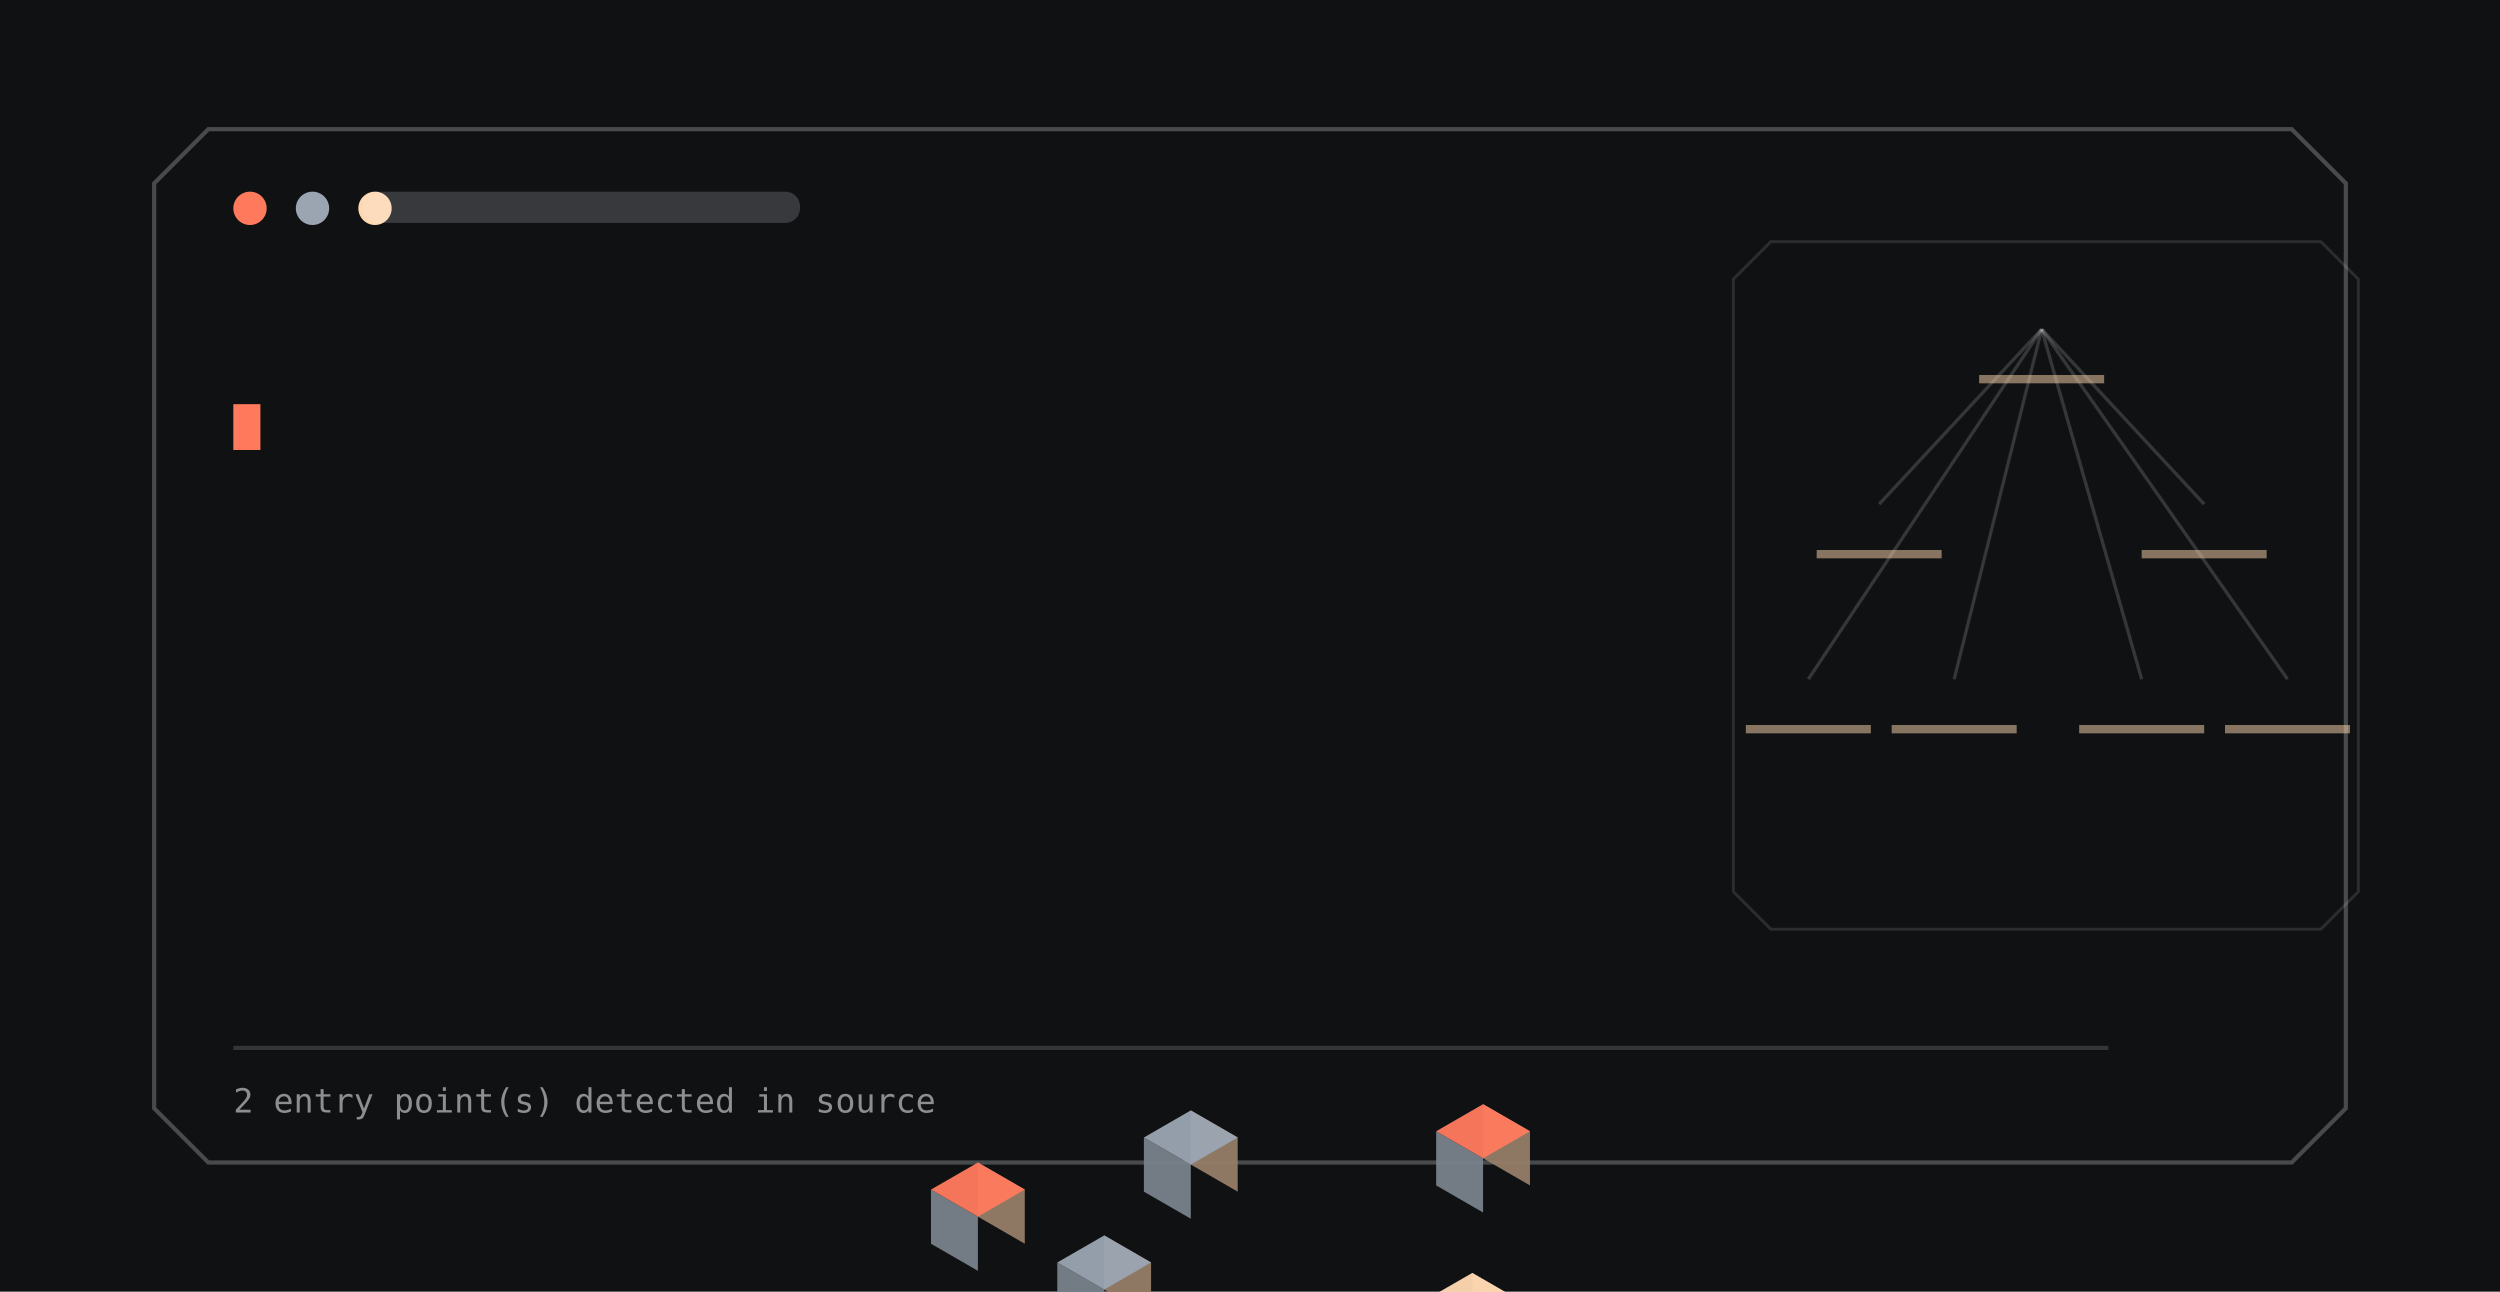
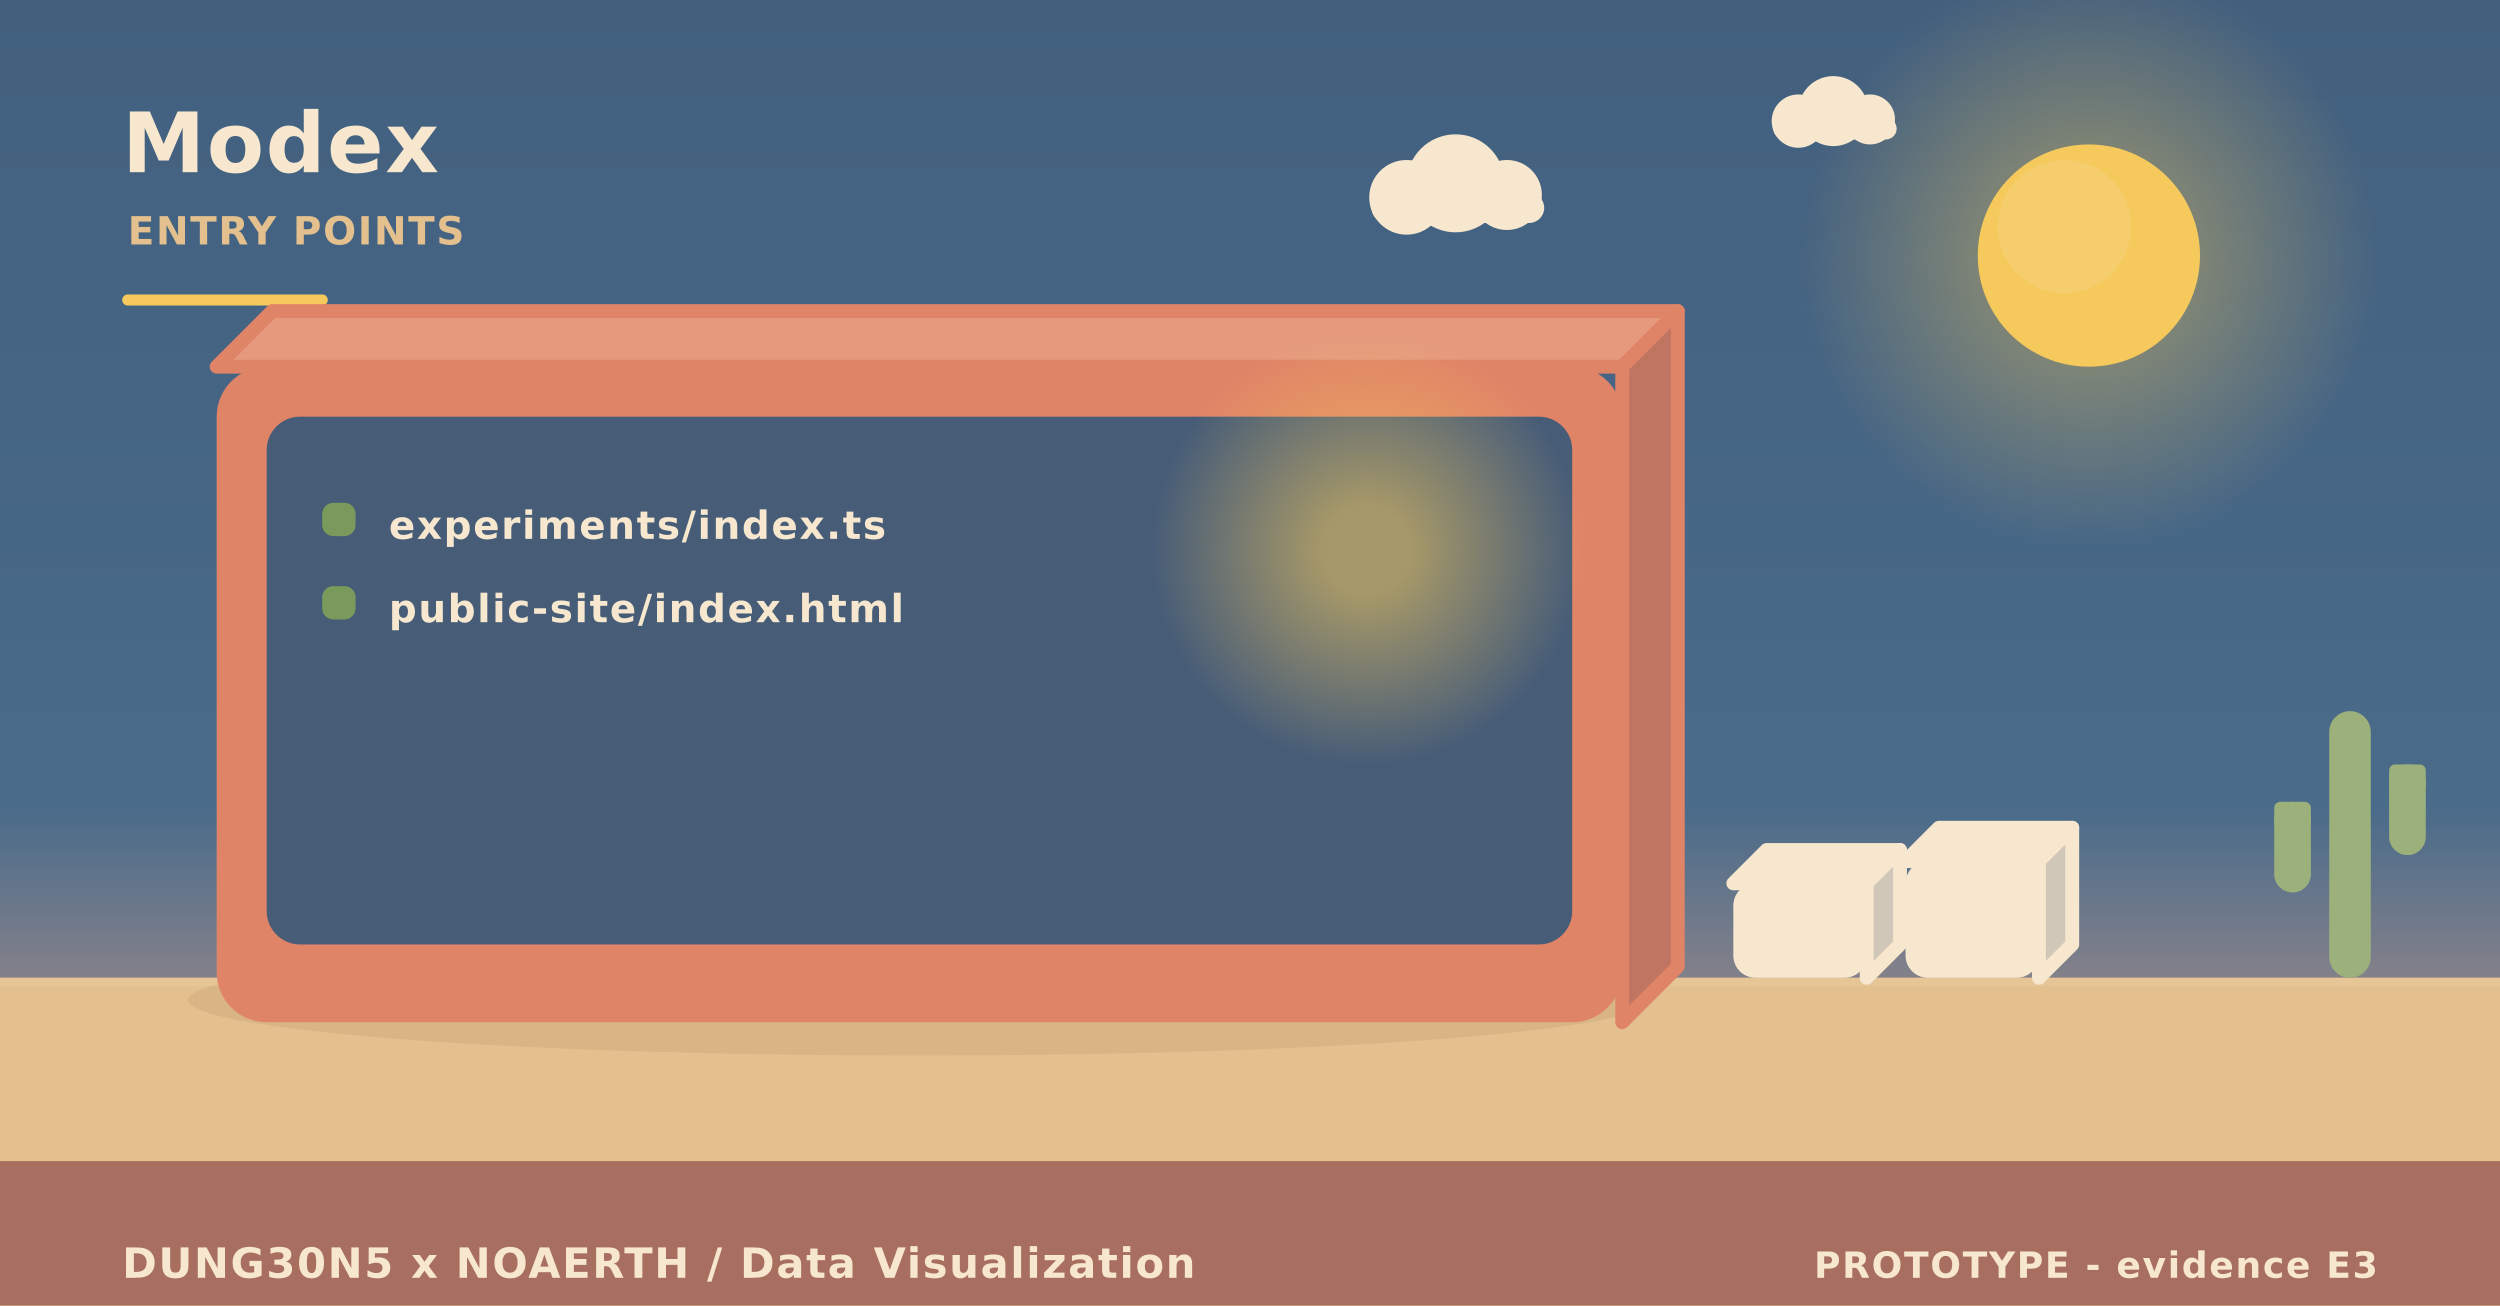
- <svg xmlns="http://www.w3.org/2000/svg" viewBox="0 0 1200 620" width="1200" height="620" role="img" aria-label="Modex command surface">
-   <rect width="1200" height="620" fill="#0f1113" />
-   <defs>
-     <linearGradient id="gt" x1="0" y1="0" x2="1" y2="1">
-       <stop offset="0%" stop-color="#ff7a5c" />
-       <stop offset="100%" stop-color="#9aa5b1" />
-     </linearGradient>
-   </defs>
-   <path d="M100.00,62.00 H1100.00 L1126.00,88.00 V532.00 L1100.00,558.00 H100.00 L74.00,532.00 V88.00 Z" fill="none" stroke="rgba(241,243,245,0.300)" stroke-width="2.00" opacity="0.85" />
-   <circle cx="120.00" cy="100.00" r="8.00" fill="#ff7a5c" opacity="1.00" />
-   <circle cx="150.00" cy="100.00" r="8.00" fill="#9aa5b1" opacity="1.00" />
-   <circle cx="180.00" cy="100.00" r="8.00" fill="#ffd8b1" opacity="1.00" />
-   <rect x="174.00" y="92.00" width="210.00" height="15.00" rx="7.00" fill="rgba(241,243,245,0.180)" opacity="1.00" />
-   <text x="112" y="148" font-family="ui-monospace,SFMono-Regular,Menlo,monospace" font-size="21" fill="rgba(241,243,245,0.800)" opacity="0">experiments/index.ts<animate attributeName="opacity" values="0;1;1;0" dur="1.5s" begin="0.0s" repeatCount="indefinite" />
-   </text>
-   <text x="112" y="182" font-family="ui-monospace,SFMono-Regular,Menlo,monospace" font-size="21" fill="rgba(241,243,245,0.800)" opacity="0">public-site/index.html<animate attributeName="opacity" values="0;1;1;0" dur="1.5s" begin="1.5s" repeatCount="indefinite" />
-   </text>
-   <rect x="112" y="194" width="13" height="22" fill="#ff7a5c">
-     <animate attributeName="opacity" values="1;0;1" dur="1.05s" begin="0s" repeatCount="indefinite" />
-   </rect>
-   <path d="M850.00,116.00 H1114.00 L1132.00,134.00 V428.00 L1114.00,446.00 H850.00 L832.00,428.00 V134.00 Z" fill="none" stroke="rgba(241,243,245,0.180)" stroke-width="1.40" opacity="0.70" />
-   <line x1="980.00" y1="158.00" x2="902.00" y2="242.00" stroke="rgba(241,243,245,0.300)" stroke-width="1.60" opacity="0.55" />
-   <line x1="980.00" y1="158.00" x2="1058.00" y2="242.00" stroke="rgba(241,243,245,0.300)" stroke-width="1.60" opacity="0.55" />
-   <line x1="980.00" y1="158.00" x2="868.00" y2="326.00" stroke="rgba(241,243,245,0.300)" stroke-width="1.60" opacity="0.55" />
-   <line x1="980.00" y1="158.00" x2="938.00" y2="326.00" stroke="rgba(241,243,245,0.300)" stroke-width="1.60" opacity="0.55" />
-   <line x1="980.00" y1="158.00" x2="1028.00" y2="326.00" stroke="rgba(241,243,245,0.300)" stroke-width="1.60" opacity="0.55" />
-   <line x1="980.00" y1="158.00" x2="1098.00" y2="326.00" stroke="rgba(241,243,245,0.300)" stroke-width="1.60" opacity="0.55" />
-   <polygon points="711.87,556.00 734.39,569.00 734.39,543.00 711.87,530.00" fill="#947d67" opacity="0.95" />
-   <polygon points="689.36,569.00 711.87,582.00 711.87,556.00 689.36,543.00" fill="#78818a" opacity="0.95" />
-   <polygon points="711.87,530.00 734.39,543.00 711.87,556.00 689.36,543.00" fill="#ff7a5c" opacity="0.95" />
+ <svg xmlns="http://www.w3.org/2000/svg" width="900" height="470" viewBox="0 0 900 470" role="img" aria-label="Modex - how it is operated">
+   <linearGradient id="skyt" x1="0" y1="0" x2="0" y2="1">
+     <stop offset="0" stop-color="#425f7e" />
+     <stop offset="0.62" stop-color="#4a6b8a" />
+     <stop offset="1" stop-color="#f3ad8a" />
+   </linearGradient>
+   <rect width="900" height="470" fill="url(#skyt)" />
+   <radialGradient id="sunt">
+     <stop offset="0.35" stop-color="#f5c95c" stop-opacity="0.34" />
+     <stop offset="1" stop-color="#f5c95c" stop-opacity="0" />
+   </radialGradient>
+   <circle cx="752" cy="92" r="104" fill="url(#sunt)" />
+   <circle cx="752" cy="92" r="40" fill="#f5c95c" />
+   <circle cx="743.2" cy="81.6" r="24" fill="#f5d27e" opacity="0.5" />
  <g>
-     <rect x="950.00" y="180.00" width="60.00" height="4.00" rx="0.00" fill="rgba(255,216,177,0.500)" opacity="1.00" />
-     <animate attributeName="opacity" values="0.25;1.0;0.25" dur="14.2s" begin="0.0s" repeatCount="indefinite" />
+     <circle cx="524" cy="66" r="17.64" fill="#f6e7ce" />
+     <circle cx="506.36" cy="71.04" r="13.44" fill="#f6e7ce" />
+     <circle cx="542.48" cy="70.2" r="12.6" fill="#f6e7ce" />
+     <rect x="493.76" y="69.36" width="62.16" height="10.92" rx="5.46" fill="#f6e7ce" />
+     <animateTransform attributeName="transform" type="translate" values="0 0;24 0;0 0" dur="36s" begin="0s" repeatCount="indefinite" />
  </g>
-   <polygon points="571.58,559.00 594.09,572.00 594.09,546.00 571.58,533.00" fill="#947d67" opacity="0.95" />
-   <polygon points="549.06,572.00 571.58,585.00 571.58,559.00 549.06,546.00" fill="#78818a" opacity="0.95" />
-   <polygon points="571.58,533.00 594.09,546.00 571.58,559.00 549.06,546.00" fill="#9aa5b1" opacity="0.95" />
  <g>
-     <rect x="872.00" y="264.00" width="60.00" height="4.00" rx="0.00" fill="rgba(255,216,177,0.500)" opacity="1.00" />
-     <animate attributeName="opacity" values="0.25;1.0;0.25" dur="14.2s" begin="0.4s" repeatCount="indefinite" />
+     <circle cx="660" cy="40" r="12.6" fill="#f6e7ce" />
+     <circle cx="647.4" cy="43.6" r="9.6" fill="#f6e7ce" />
+     <circle cx="673.2" cy="43" r="9" fill="#f6e7ce" />
+     <rect x="638.4" y="42.4" width="44.4" height="7.8" rx="3.9" fill="#f6e7ce" />
+     <animateTransform attributeName="transform" type="translate" values="0 0;-18 0;0 0" dur="46s" begin="3s" repeatCount="indefinite" />
  </g>
-   <polygon points="706.68,637.00 729.19,650.00 729.19,624.00 706.68,611.00" fill="#947d67" opacity="0.95" />
-   <polygon points="684.16,650.00 706.68,663.00 706.68,637.00 684.16,624.00" fill="#78818a" opacity="0.95" />
-   <polygon points="706.68,611.00 729.19,624.00 706.68,637.00 684.16,624.00" fill="#ffd8b1" opacity="0.95" />
+   <rect x="0" y="352" width="900" height="118" fill="#e3c08d" />
+   <rect x="0" y="352" width="900" height="3" fill="#e6c596" />
+   <text x="44" y="62" font-family="Verdana,DejaVu Sans,sans-serif" font-size="30" font-weight="700" letter-spacing="0.6" fill="#f6e7ce" text-anchor="start">Modex</text>
+   <text x="46" y="88" font-family="Verdana,DejaVu Sans,sans-serif" font-size="14" font-weight="700" letter-spacing="0.6" fill="#e3c08d" text-anchor="start">ENTRY POINTS</text>
+   <rect x="44" y="106" width="74" height="4" rx="2" fill="#f5c95c" />
+   <ellipse cx="331" cy="360" rx="263.2" ry="20" fill="rgba(138,90,68,0.11)" />
+   <path d="M78,132 L584,132 L604,112 L98,112 Z" fill="#e59a7e" stroke="#e08467" stroke-width="5" stroke-linejoin="round" />
+   <path d="M584,132 L604,112 L604,348 L584,368 Z" fill="#bf7562" stroke="#e08467" stroke-width="5" stroke-linejoin="round" />
+   <rect x="78" y="132" width="506" height="236" rx="18" fill="#e08467" />
+   <rect x="96" y="150" width="470" height="190" rx="12" fill="#3d5978" opacity="0.94" />
+   <radialGradient id="lamp89478">
+     <stop offset="0.2" stop-color="#f5c95c" stop-opacity="0.55" />
+     <stop offset="1" stop-color="#f5c95c" stop-opacity="0" />
+   </radialGradient>
+   <circle cx="492" cy="198" r="78" fill="url(#lamp89478)" />
+   <rect x="116" y="181" width="12" height="12" rx="4" fill="#7a9a5c" />
  <g>
-     <rect x="1028.00" y="264.00" width="60.00" height="4.00" rx="0.00" fill="rgba(255,216,177,0.500)" opacity="1.00" />
-     <animate attributeName="opacity" values="0.25;1.0;0.25" dur="14.2s" begin="0.8s" repeatCount="indefinite" />
+     <text x="140" y="194" font-family="Verdana,DejaVu Sans,sans-serif" font-size="14" font-weight="700" letter-spacing="0.6" fill="#f6e7ce" text-anchor="start">experiments/index.ts</text>
+     <animateTransform attributeName="transform" type="translate" values="0 10;0 0" dur="0.7s" begin="0.4s" fill="freeze" />
  </g>
-   <polygon points="469.39,584.00 491.90,597.00 491.90,571.00 469.39,558.00" fill="#947d67" opacity="0.95" />
-   <polygon points="446.87,597.00 469.39,610.00 469.39,584.00 446.87,571.00" fill="#78818a" opacity="0.95" />
-   <polygon points="469.39,558.00 491.90,571.00 469.39,584.00 446.87,571.00" fill="#ff7a5c" opacity="0.95" />
+   <rect x="116" y="211" width="12" height="12" rx="4" fill="#7a9a5c" />
  <g>
-     <rect x="838.00" y="348.00" width="60.00" height="4.00" rx="0.00" fill="rgba(255,216,177,0.500)" opacity="1.00" />
-     <animate attributeName="opacity" values="0.25;1.0;0.25" dur="14.2s" begin="1.2s" repeatCount="indefinite" />
+     <text x="140" y="224" font-family="Verdana,DejaVu Sans,sans-serif" font-size="14" font-weight="700" letter-spacing="0.6" fill="#f6e7ce" text-anchor="start">public-site/index.html</text>
+     <animateTransform attributeName="transform" type="translate" values="0 10;0 0" dur="0.7s" begin="0.7s" fill="freeze" />
  </g>
-   <polygon points="530.01,619.00 552.52,632.00 552.52,606.00 530.01,593.00" fill="#947d67" opacity="0.95" />
-   <polygon points="507.49,632.00 530.01,645.00 530.01,619.00 507.49,606.00" fill="#78818a" opacity="0.95" />
-   <polygon points="530.01,593.00 552.52,606.00 530.01,619.00 507.49,606.00" fill="#9aa5b1" opacity="0.95" />
-   <g>
-     <rect x="908.00" y="348.00" width="60.00" height="4.00" rx="0.00" fill="rgba(255,216,177,0.500)" opacity="1.00" />
-     <animate attributeName="opacity" values="0.25;1.0;0.25" dur="14.2s" begin="1.6s" repeatCount="indefinite" />
-   </g>
-   <polygon points="607.95,664.00 630.47,677.00 630.47,651.00 607.95,638.00" fill="#947d67" opacity="0.95" />
-   <polygon points="585.43,677.00 607.95,690.00 607.95,664.00 585.43,651.00" fill="#78818a" opacity="0.95" />
-   <polygon points="607.95,638.00 630.47,651.00 607.95,664.00 585.43,651.00" fill="#ffd8b1" opacity="0.95" />
-   <g>
-     <rect x="998.00" y="348.00" width="60.00" height="4.00" rx="0.00" fill="rgba(255,216,177,0.500)" opacity="1.00" />
-     <animate attributeName="opacity" values="0.25;1.0;0.25" dur="14.2s" begin="2.0s" repeatCount="indefinite" />
-   </g>
-   <polygon points="668.57,699.00 691.09,712.00 691.09,686.00 668.57,673.00" fill="#947d67" opacity="0.95" />
-   <polygon points="646.05,712.00 668.57,725.00 668.57,699.00 646.05,686.00" fill="#78818a" opacity="0.95" />
-   <polygon points="668.57,673.00 691.09,686.00 668.57,699.00 646.05,686.00" fill="#ff7a5c" opacity="0.95" />
-   <g>
-     <rect x="1068.00" y="348.00" width="60.00" height="4.00" rx="0.00" fill="rgba(255,216,177,0.500)" opacity="1.00" />
-     <animate attributeName="opacity" values="0.25;1.0;0.25" dur="14.2s" begin="2.4s" repeatCount="indefinite" />
-   </g>
-   <rect x="112.00" y="502.00" width="900.00" height="2.00" rx="0.00" fill="rgba(241,243,245,0.160)" opacity="1.00" />
-   <text x="112" y="534" font-family="ui-monospace,Menlo,monospace" font-size="16" fill="rgba(241,243,245,0.550)">2 entry point(s) detected in source</text>
+   <path d="M624,318 L672,318 L684,306 L636,306 Z" fill="#f6e7ce" stroke="#f6e7ce" stroke-width="5" stroke-linejoin="round" />
+   <path d="M672,318 L684,306 L684,340 L672,352 Z" fill="#d1c7b8" stroke="#f6e7ce" stroke-width="5" stroke-linejoin="round" />
+   <rect x="624" y="318" width="48" height="34" rx="8" fill="#f6e7ce" />
+   <path d="M686,310 L734,310 L746,298 L698,298 Z" fill="#f6e7ce" stroke="#f6e7ce" stroke-width="5" stroke-linejoin="round" />
+   <path d="M734,310 L746,298 L746,340 L734,352 Z" fill="#d1c7b8" stroke="#f6e7ce" stroke-width="5" stroke-linejoin="round" />
+   <rect x="686" y="310" width="48" height="42" rx="8" fill="#f6e7ce" />
+   <rect x="838.52" y="256" width="14.96" height="96" rx="7.48" fill="#9bb07a" />
+   <rect x="818.72" y="288.64" width="13.2" height="32.64" rx="6.6" fill="#9bb07a" />
+   <rect x="818.72" y="288.64" width="13.2" height="9.6" rx="2.2" fill="#9bb07a" />
+   <rect x="860.08" y="275.2" width="13.2" height="32.64" rx="6.6" fill="#9bb07a" />
+   <rect x="860.08" y="275.2" width="13.2" height="9.6" rx="2.2" fill="#9bb07a" />
+   <rect x="0" y="418" width="900" height="52" rx="0" fill="#a5695e" opacity="0.94" />
+   <text x="44" y="460" font-family="Verdana,DejaVu Sans,sans-serif" font-size="15" font-weight="700" letter-spacing="0.6" fill="#f6e7ce" text-anchor="start">DUNG30N5 x NOAERTH  /  Data Visualization</text>
+   <text x="856" y="460" font-family="Verdana,DejaVu Sans,sans-serif" font-size="13" font-weight="700" letter-spacing="0.6" fill="#f6e7ce" text-anchor="end">PROTOTYPE  -  evidence E3</text>
</svg>
